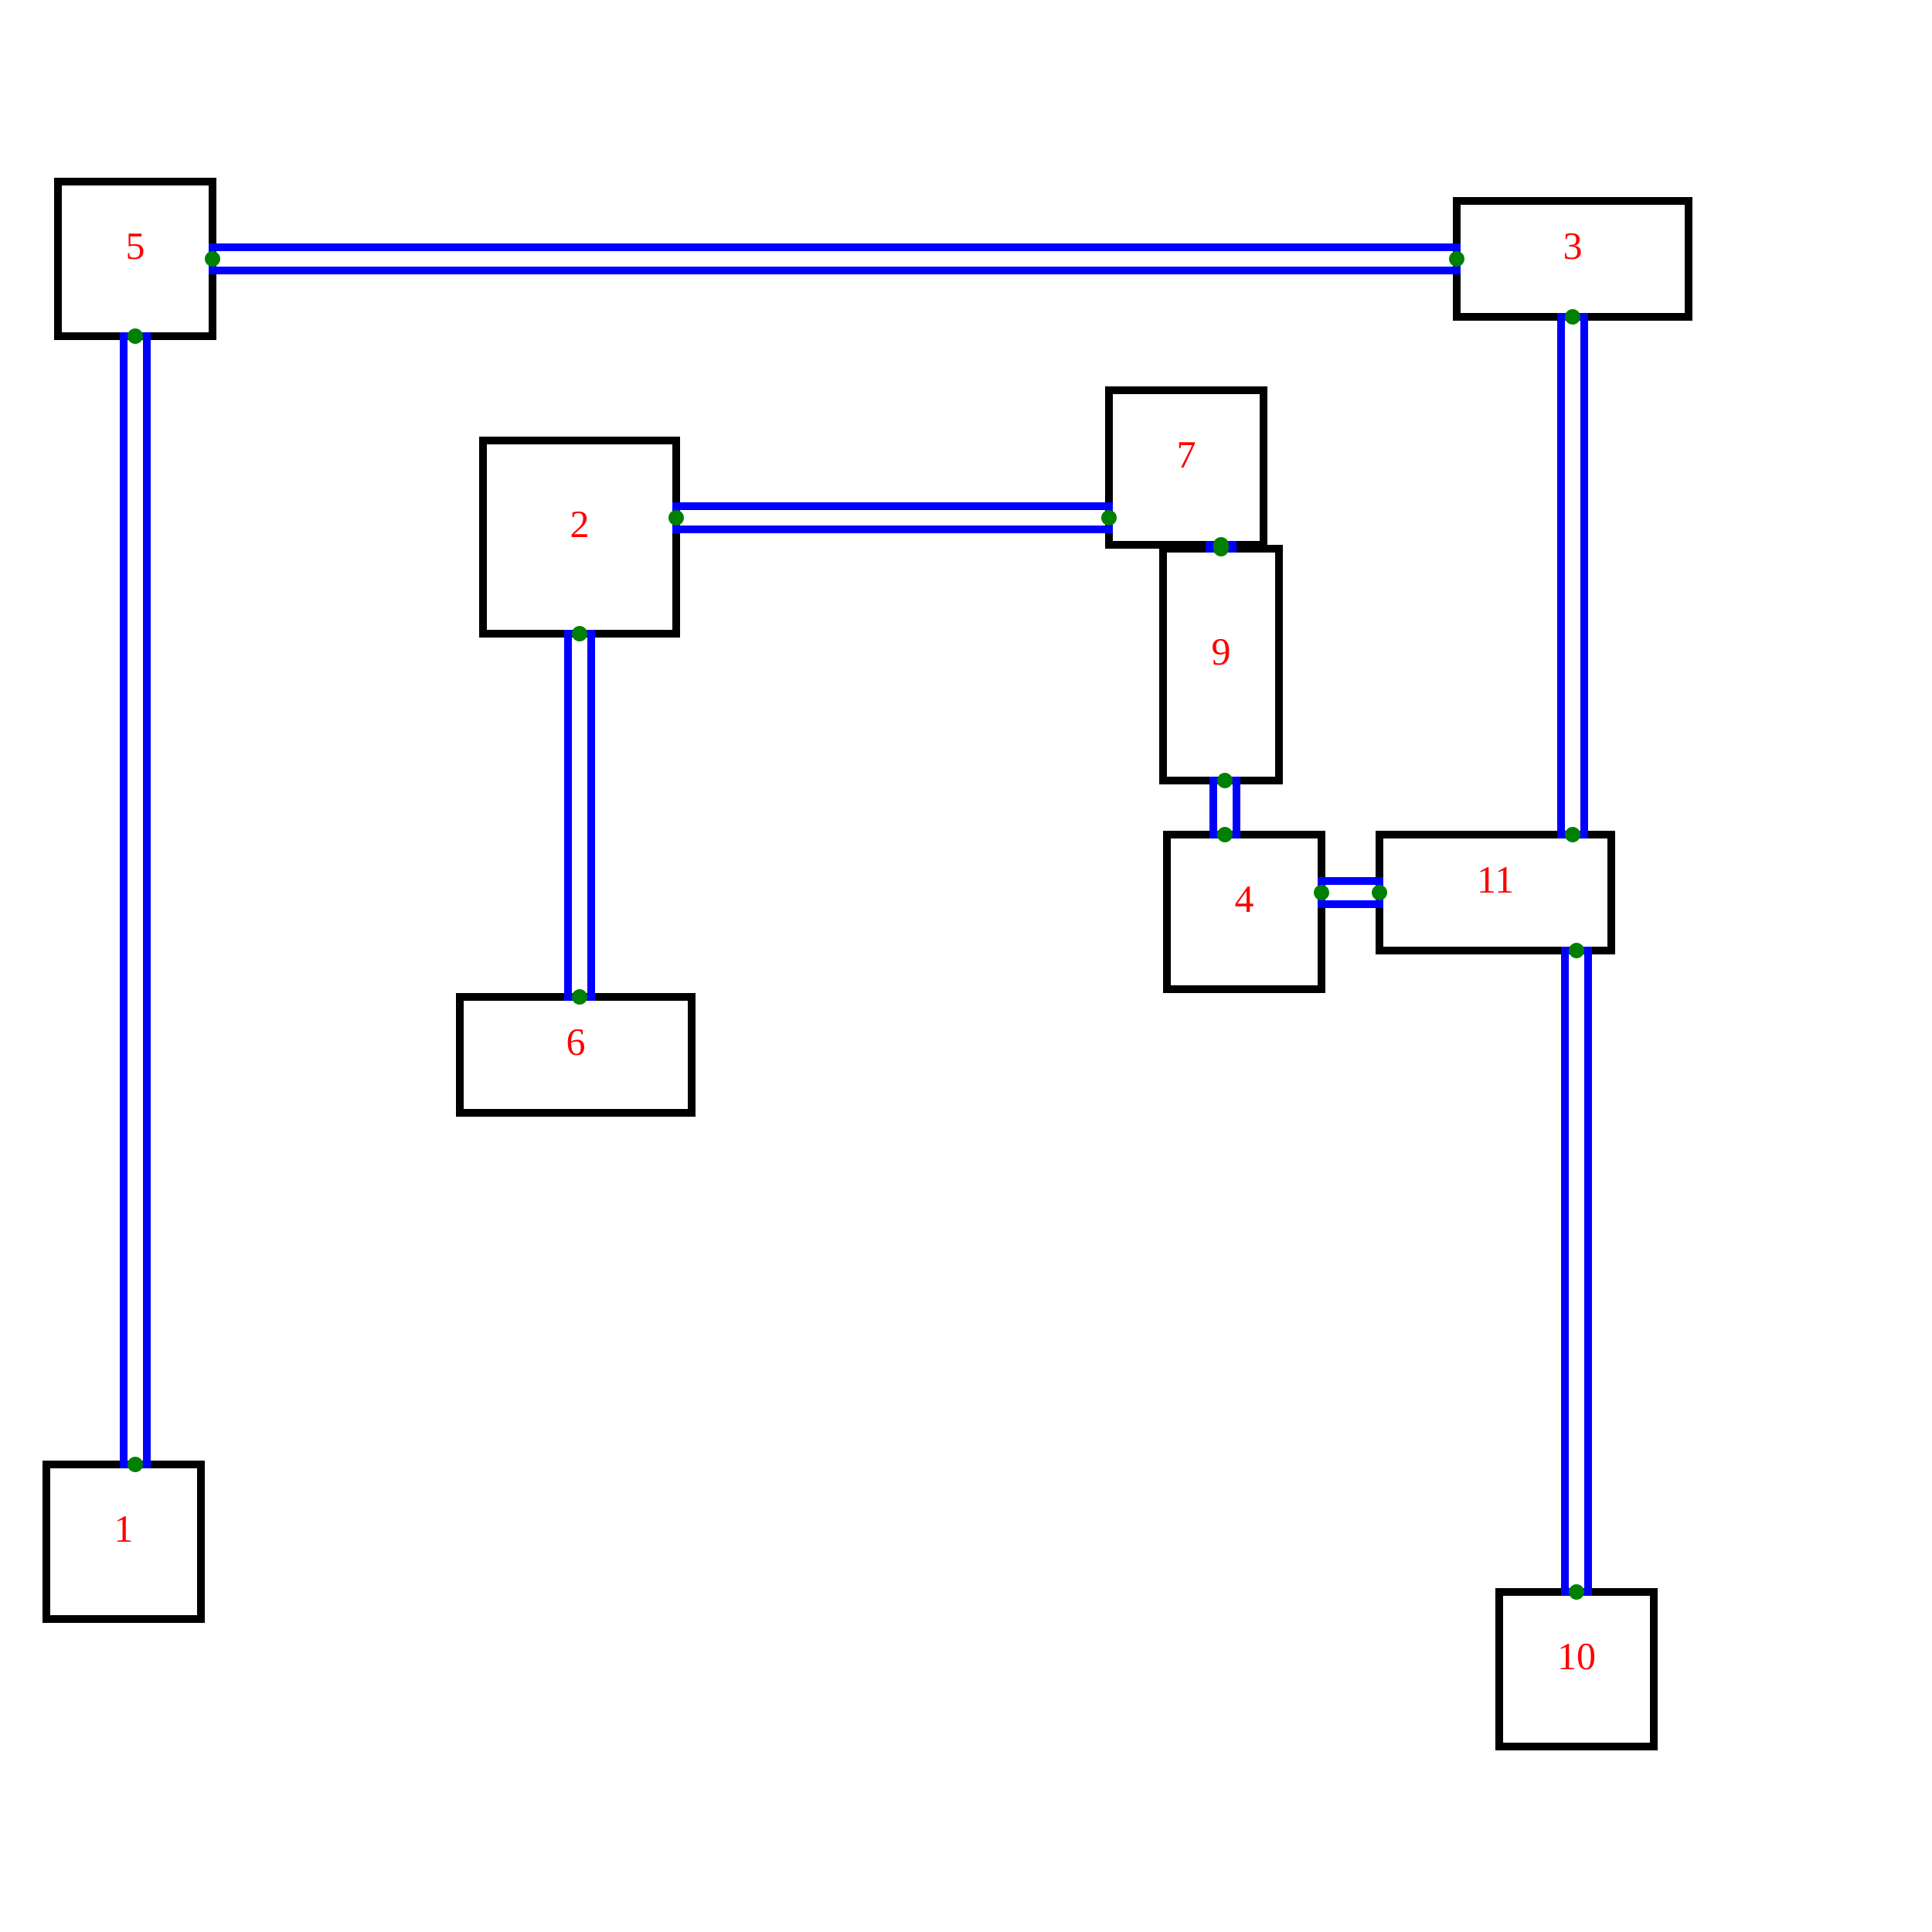
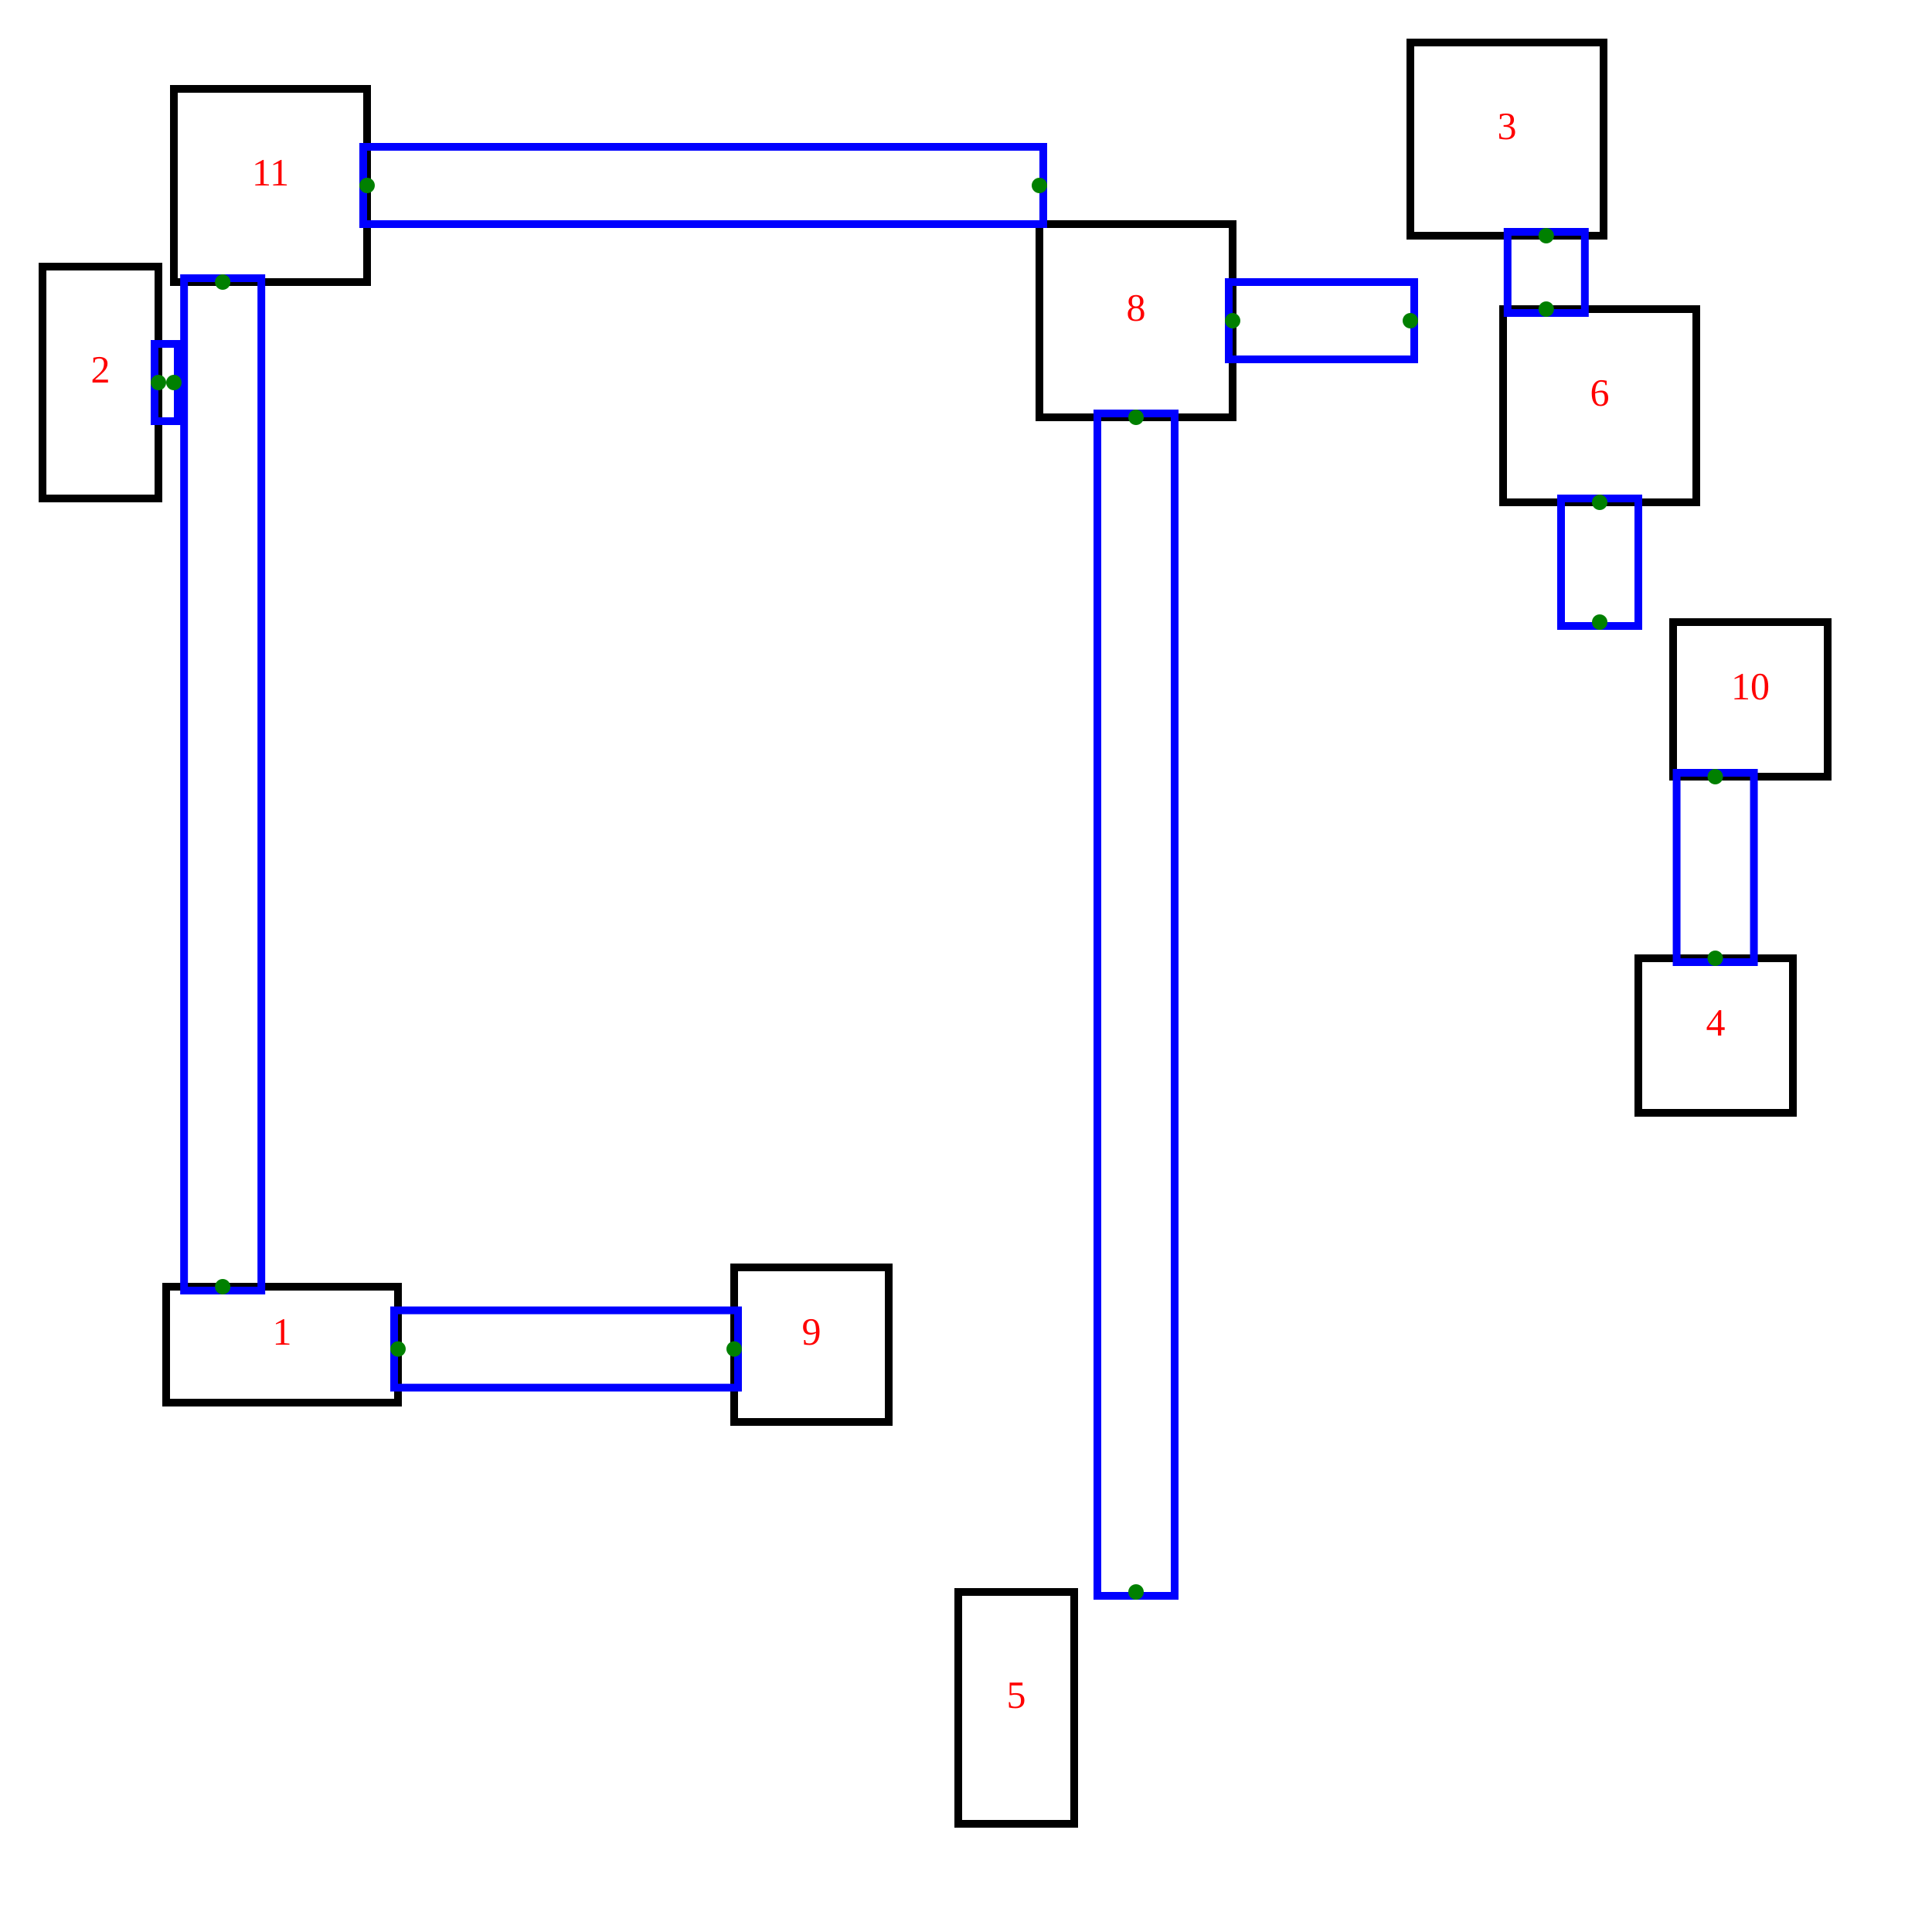
<svg xmlns="http://www.w3.org/2000/svg" width="500" height="500">
-   <rect x="12" y="379" width="40" height="40" fill="none" stroke="black" stroke-width="2" />
-   <text x="32.0" y="399.0" font-size="10" text-anchor="middle" fill="red">1</text>
-   <rect x="125" y="114" width="50" height="50" fill="none" stroke="black" stroke-width="2" />
-   <text x="150.0" y="139.0" font-size="10" text-anchor="middle" fill="red">2</text>
-   <rect x="377" y="52" width="60" height="30" fill="none" stroke="black" stroke-width="2" />
-   <text x="407.0" y="67.0" font-size="10" text-anchor="middle" fill="red">3</text>
-   <rect x="302" y="216" width="40" height="40" fill="none" stroke="black" stroke-width="2" />
-   <text x="322.0" y="236.0" font-size="10" text-anchor="middle" fill="red">4</text>
-   <rect x="15" y="47" width="40" height="40" fill="none" stroke="black" stroke-width="2" />
-   <text x="35.0" y="67.0" font-size="10" text-anchor="middle" fill="red">5</text>
-   <rect x="119" y="258" width="60" height="30" fill="none" stroke="black" stroke-width="2" />
-   <text x="149.0" y="273.0" font-size="10" text-anchor="middle" fill="red">6</text>
-   <rect x="287" y="101" width="40" height="40" fill="none" stroke="black" stroke-width="2" />
-   <text x="307.0" y="121.0" font-size="10" text-anchor="middle" fill="red">7</text>
-   <rect x="301" y="142" width="30" height="60" fill="none" stroke="black" stroke-width="2" />
-   <text x="316.0" y="172.0" font-size="10" text-anchor="middle" fill="red">9</text>
-   <rect x="388" y="412" width="40" height="40" fill="none" stroke="black" stroke-width="2" />
-   <text x="408.0" y="432.0" font-size="10" text-anchor="middle" fill="red">10</text>
-   <rect x="357" y="216" width="60" height="30" fill="none" stroke="black" stroke-width="2" />
-   <text x="387.0" y="231.0" font-size="10" text-anchor="middle" fill="red">11</text>
-   <rect x="313" y="141" width="6" height="1" fill="none" stroke="blue" stroke-width="2" />
-   <rect x="314" y="202" width="6" height="14" fill="none" stroke="blue" stroke-width="2" />
-   <rect x="342" y="228" width="15" height="6" fill="none" stroke="blue" stroke-width="2" />
-   <rect x="147" y="164" width="6" height="94" fill="none" stroke="blue" stroke-width="2" />
-   <rect x="175" y="131" width="112" height="6" fill="none" stroke="blue" stroke-width="2" />
-   <rect x="404" y="82" width="6" height="134" fill="none" stroke="blue" stroke-width="2" />
-   <rect x="405" y="246" width="6" height="166" fill="none" stroke="blue" stroke-width="2" />
-   <rect x="32" y="87" width="6" height="292" fill="none" stroke="blue" stroke-width="2" />
-   <rect x="55" y="64" width="322" height="6" fill="none" stroke="blue" stroke-width="2" />
-   <circle cx="35" cy="379" r="2" fill="green" />
-   <circle cx="150" cy="164" r="2" fill="green" />
-   <circle cx="175" cy="134" r="2" fill="green" />
-   <circle cx="407" cy="82" r="2" fill="green" />
-   <circle cx="377" cy="67" r="2" fill="green" />
-   <circle cx="317" cy="216" r="2" fill="green" />
-   <circle cx="342" cy="231" r="2" fill="green" />
-   <circle cx="35" cy="87" r="2" fill="green" />
-   <circle cx="55" cy="67" r="2" fill="green" />
-   <circle cx="150" cy="258" r="2" fill="green" />
-   <circle cx="316" cy="141" r="2" fill="green" />
-   <circle cx="287" cy="134" r="2" fill="green" />
-   <circle cx="316" cy="142" r="2" fill="green" />
-   <circle cx="317" cy="202" r="2" fill="green" />
-   <circle cx="408" cy="412" r="2" fill="green" />
-   <circle cx="357" cy="231" r="2" fill="green" />
-   <circle cx="407" cy="216" r="2" fill="green" />
-   <circle cx="408" cy="246" r="2" fill="green" />
+   <rect x="43" y="333" width="60" height="30" fill="none" stroke="black" stroke-width="2" />
+   <text x="73.0" y="348.0" font-size="10" text-anchor="middle" fill="red">1</text>
+   <rect x="11" y="69" width="30" height="60" fill="none" stroke="black" stroke-width="2" />
+   <text x="26.0" y="99.0" font-size="10" text-anchor="middle" fill="red">2</text>
+   <rect x="365" y="11" width="50" height="50" fill="none" stroke="black" stroke-width="2" />
+   <text x="390.0" y="36.0" font-size="10" text-anchor="middle" fill="red">3</text>
+   <rect x="424" y="248" width="40" height="40" fill="none" stroke="black" stroke-width="2" />
+   <text x="444.0" y="268.0" font-size="10" text-anchor="middle" fill="red">4</text>
+   <rect x="248" y="412" width="30" height="60" fill="none" stroke="black" stroke-width="2" />
+   <text x="263.0" y="442.0" font-size="10" text-anchor="middle" fill="red">5</text>
+   <rect x="389" y="80" width="50" height="50" fill="none" stroke="black" stroke-width="2" />
+   <text x="414.0" y="105.0" font-size="10" text-anchor="middle" fill="red">6</text>
+   <rect x="269" y="58" width="50" height="50" fill="none" stroke="black" stroke-width="2" />
+   <text x="294.0" y="83.0" font-size="10" text-anchor="middle" fill="red">8</text>
+   <rect x="190" y="328" width="40" height="40" fill="none" stroke="black" stroke-width="2" />
+   <text x="210.0" y="348.0" font-size="10" text-anchor="middle" fill="red">9</text>
+   <rect x="433" y="161" width="40" height="40" fill="none" stroke="black" stroke-width="2" />
+   <text x="453.0" y="181.0" font-size="10" text-anchor="middle" fill="red">10</text>
+   <rect x="45" y="23" width="50" height="50" fill="none" stroke="black" stroke-width="2" />
+   <text x="70.0" y="48.0" font-size="10" text-anchor="middle" fill="red">11</text>
+   <rect x="40.0" y="89.0" width="6.0" height="20" fill="none" stroke="blue" stroke-width="2" />
+   <rect x="390.16" y="60.0" width="20" height="21.0" fill="none" stroke="blue" stroke-width="2" />
+   <rect x="404.0" y="129.0" width="20" height="33.0" fill="none" stroke="blue" stroke-width="2" />
+   <rect x="433.909" y="200.0" width="20" height="49.0" fill="none" stroke="blue" stroke-width="2" />
+   <rect x="318.0" y="73.0" width="48.0" height="20" fill="none" stroke="blue" stroke-width="2" />
+   <rect x="102.0" y="339.117" width="89.0" height="20" fill="none" stroke="blue" stroke-width="2" />
+   <rect x="94.0" y="38.0" width="176.0" height="20" fill="none" stroke="blue" stroke-width="2" />
+   <rect x="47.634" y="72.0" width="20" height="262.0" fill="none" stroke="blue" stroke-width="2" />
+   <rect x="284.0" y="107.0" width="20" height="306.0" fill="none" stroke="blue" stroke-width="2" />
+   <circle cx="103" cy="349.117" r="2" fill="green" />
+   <circle cx="57.634" cy="333" r="2" fill="green" />
+   <circle cx="41" cy="99.0" r="2" fill="green" />
+   <circle cx="400.16" cy="61" r="2" fill="green" />
+   <circle cx="365" cy="83.0" r="2" fill="green" />
+   <circle cx="443.909" cy="248" r="2" fill="green" />
+   <circle cx="294.0" cy="412" r="2" fill="green" />
+   <circle cx="400.16" cy="80" r="2" fill="green" />
+   <circle cx="414.0" cy="130" r="2" fill="green" />
+   <circle cx="319" cy="83.0" r="2" fill="green" />
+   <circle cx="269" cy="48.0" r="2" fill="green" />
+   <circle cx="294.0" cy="108" r="2" fill="green" />
+   <circle cx="190" cy="349.117" r="2" fill="green" />
+   <circle cx="414.0" cy="161" r="2" fill="green" />
+   <circle cx="443.909" cy="201" r="2" fill="green" />
+   <circle cx="45" cy="99.0" r="2" fill="green" />
+   <circle cx="95" cy="48.0" r="2" fill="green" />
+   <circle cx="57.634" cy="73" r="2" fill="green" />
</svg>
